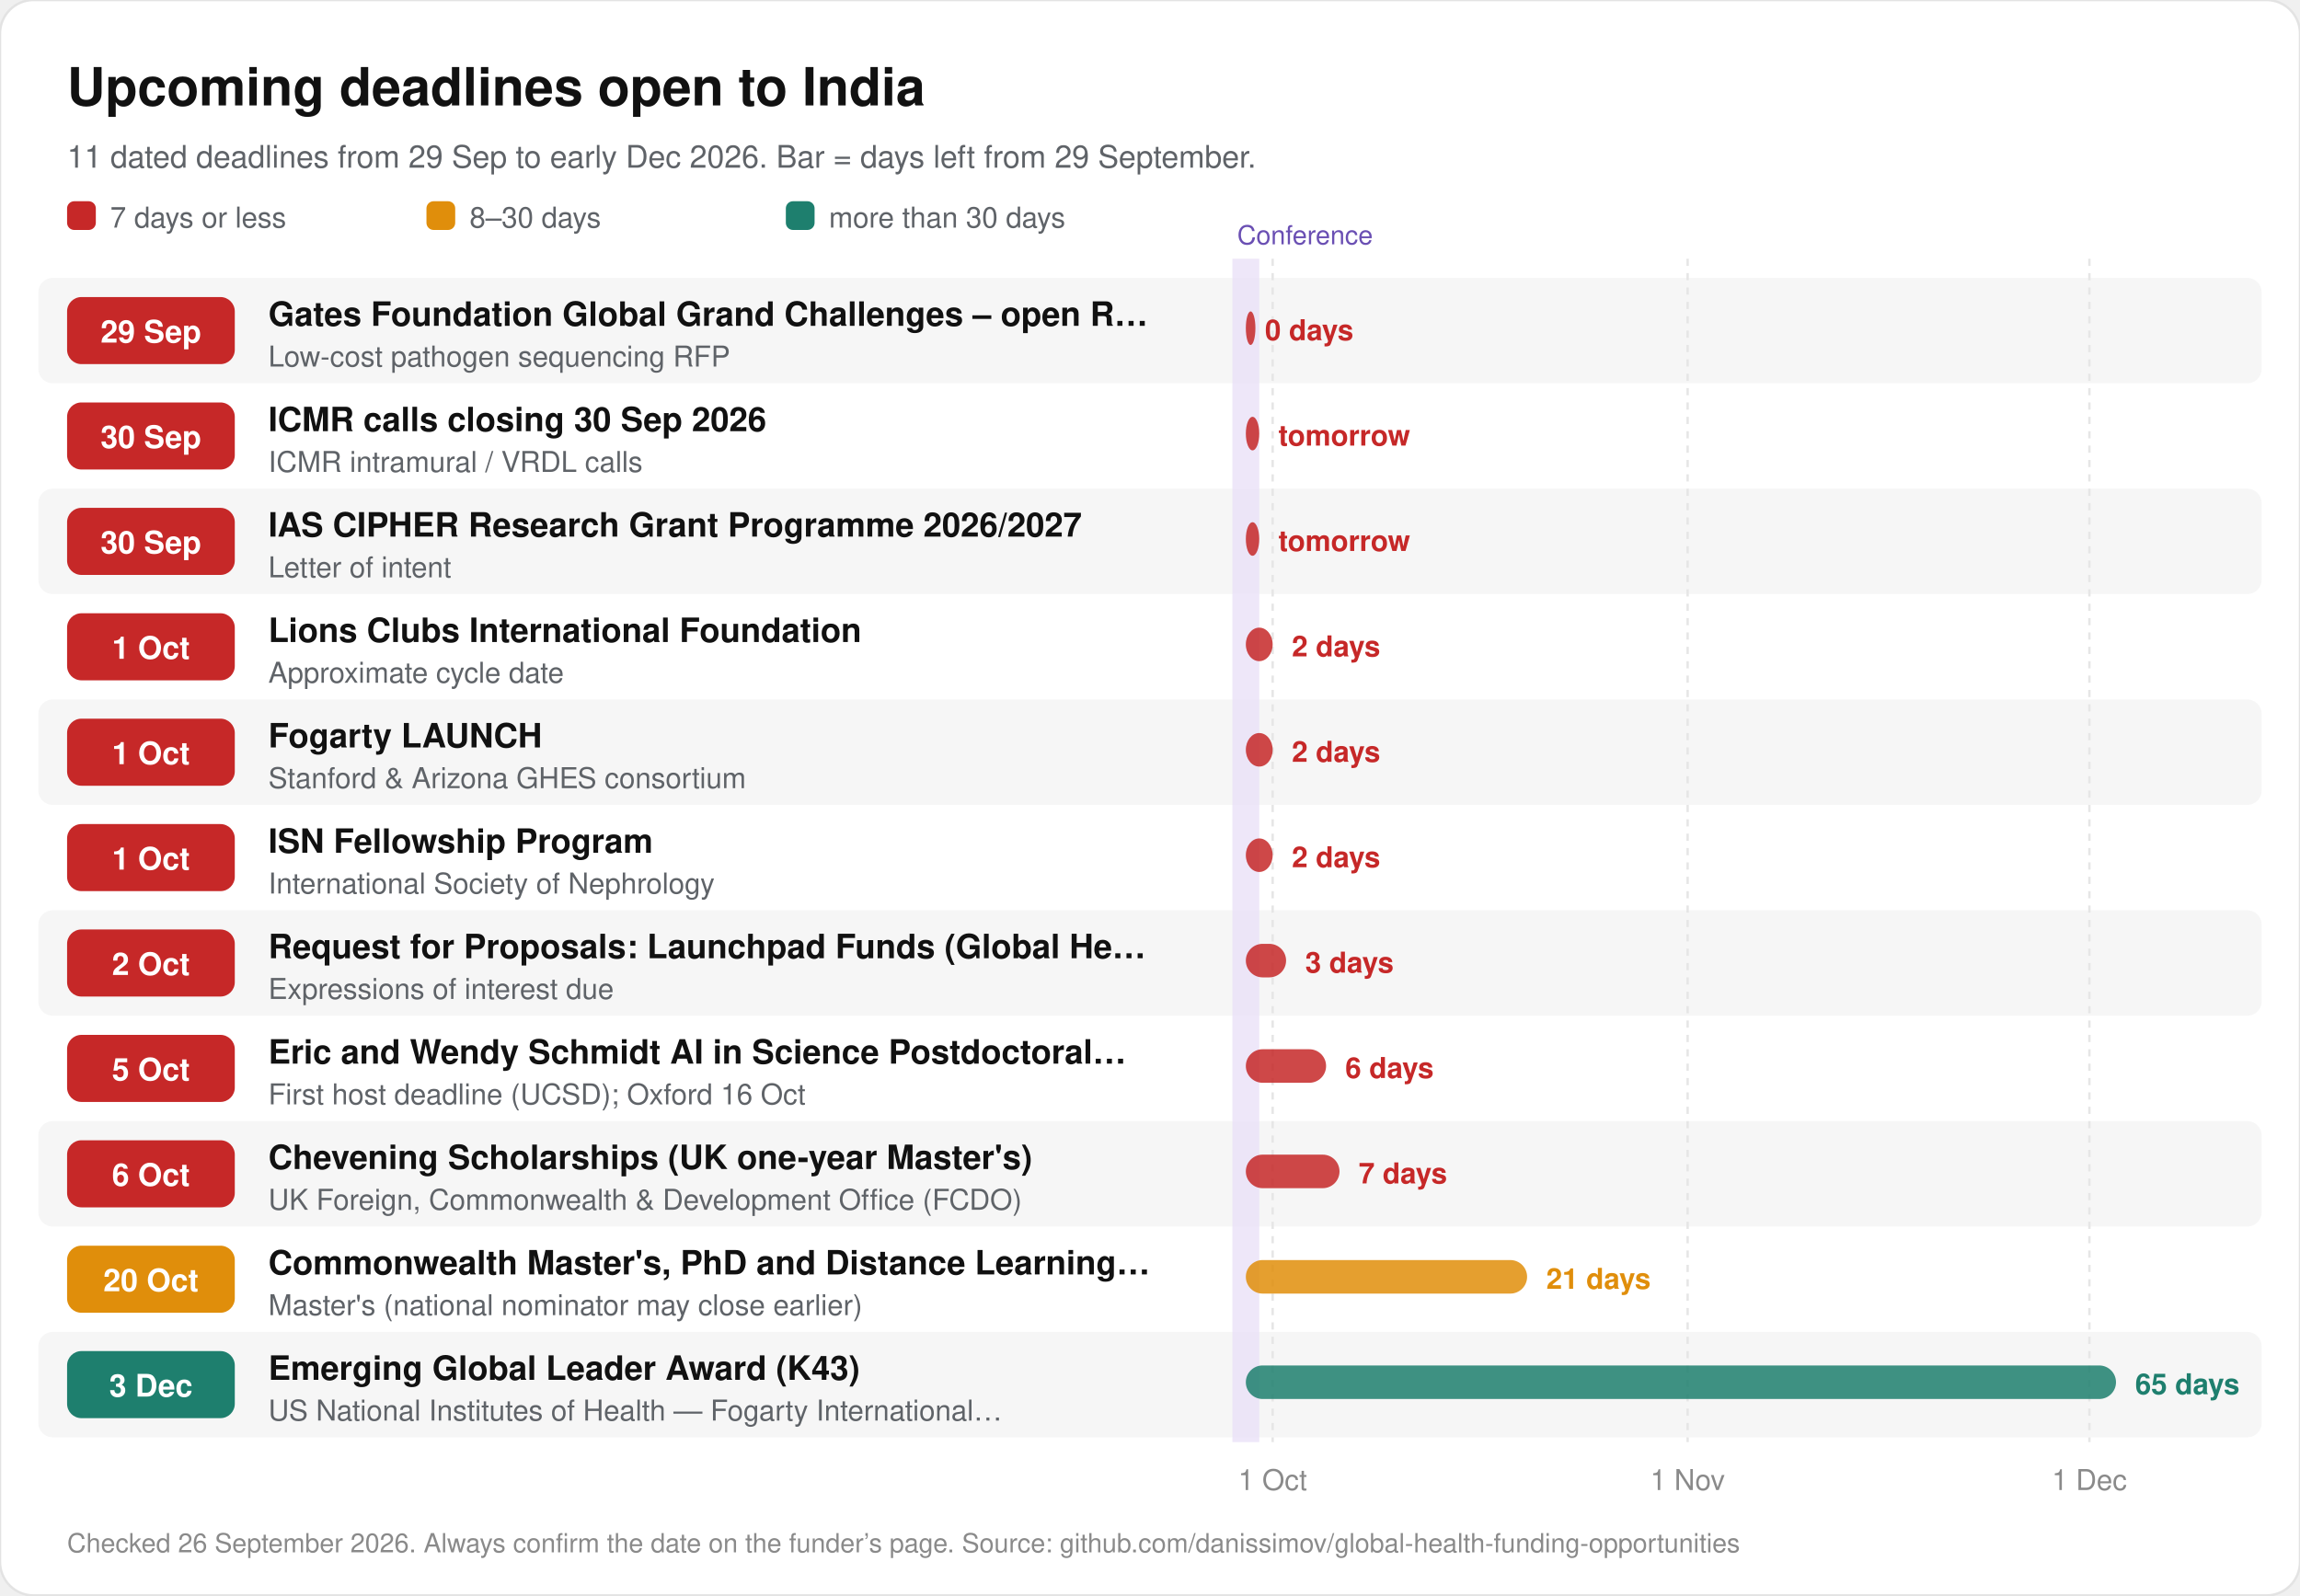
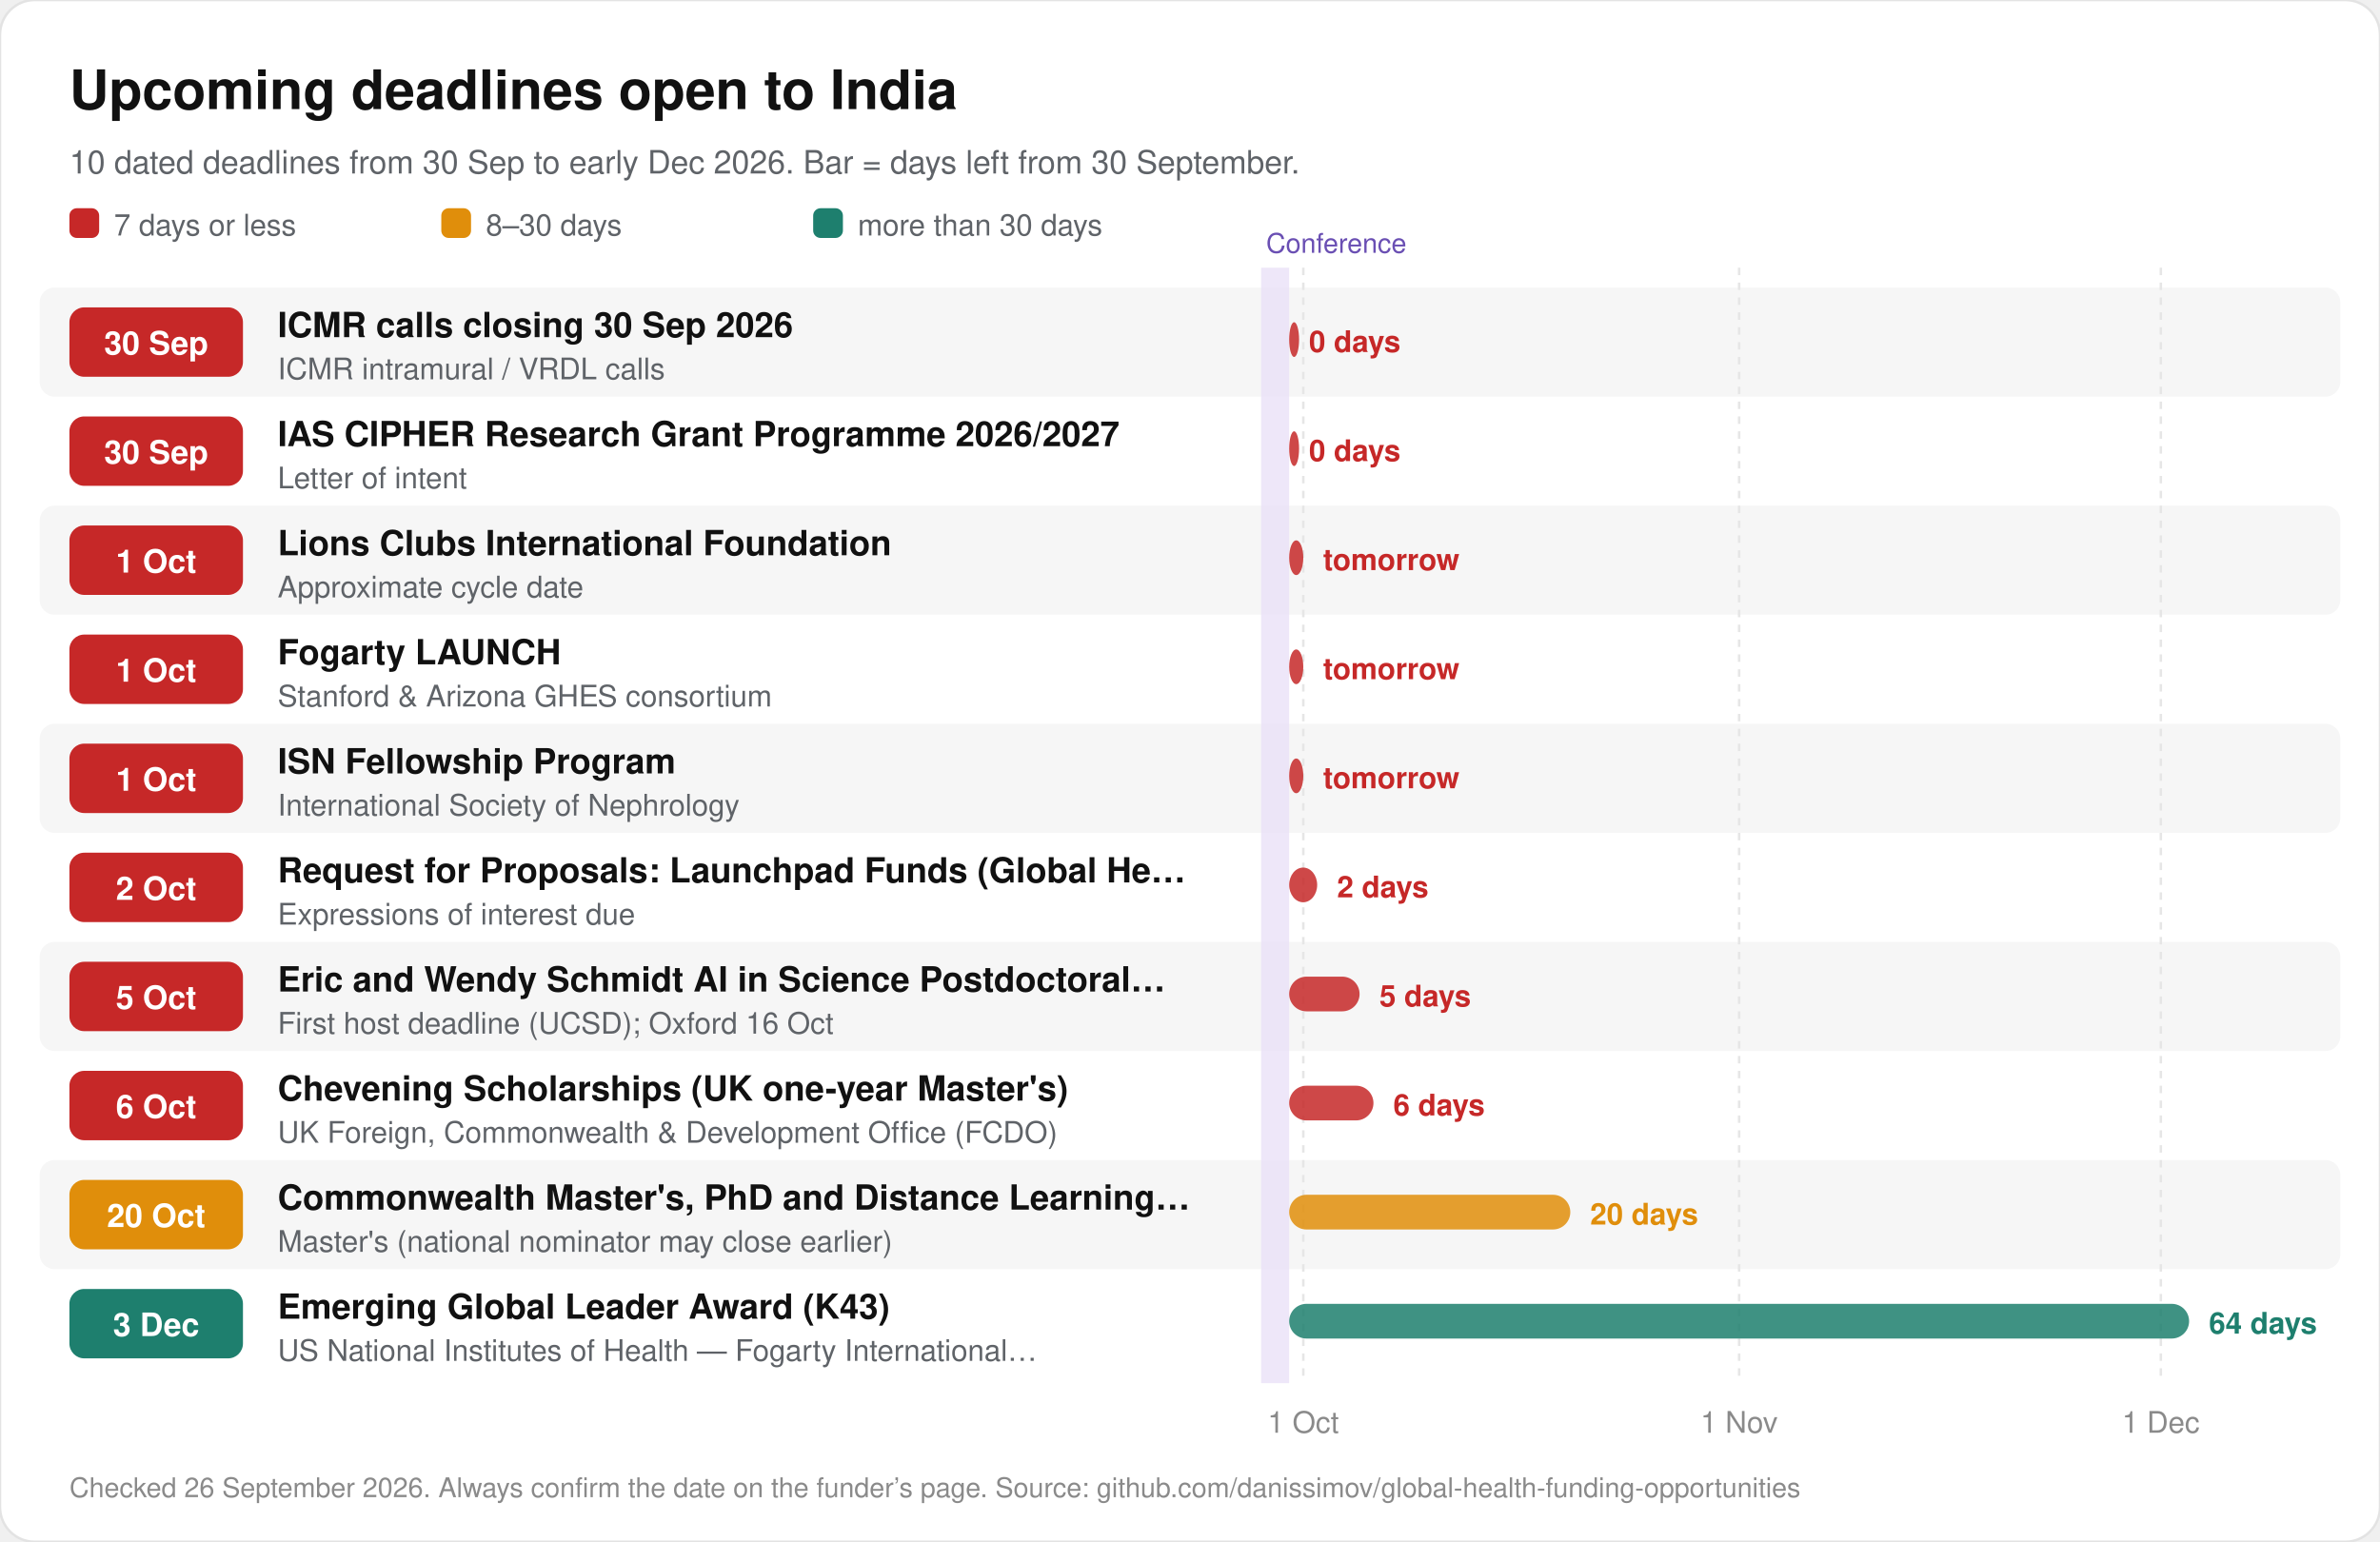
- <svg xmlns="http://www.w3.org/2000/svg" width="960" height="666" viewBox="0 0 960 666" font-family="Helvetica, Arial, sans-serif">
-   <rect x="0" y="0" width="960" height="666" rx="14" fill="#FFFFFF" stroke="#E3E3E3" />
+ <svg xmlns="http://www.w3.org/2000/svg" width="960" height="622" viewBox="0 0 960 622" font-family="Helvetica, Arial, sans-serif">
+   <rect x="0" y="0" width="960" height="622" rx="14" fill="#FFFFFF" stroke="#E3E3E3" />
  <text x="28" y="44" font-size="22" font-weight="700" fill="#111111">Upcoming deadlines open to India</text>
-   <text x="28" y="70" font-size="13" fill="#5F6368">11 dated deadlines from 29 Sep to early Dec 2026. Bar = days left from 29 September.</text>
+   <text x="28" y="70" font-size="13" fill="#5F6368">10 dated deadlines from 30 Sep to early Dec 2026. Bar = days left from 30 September.</text>
  <rect x="28" y="84" width="12" height="12" rx="3" fill="#C62828" />
  <text x="46" y="95" font-size="12" fill="#5F6368">7 days or less</text>
  <rect x="178" y="84" width="12" height="12" rx="3" fill="#E08E0B" />
  <text x="196" y="95" font-size="12" fill="#5F6368">8–30 days</text>
  <rect x="328" y="84" width="12" height="12" rx="3" fill="#1E7F6E" />
  <text x="346" y="95" font-size="12" fill="#5F6368">more than 30 days</text>
  <rect x="16" y="116" width="928" height="44" rx="6" fill="#F6F6F6" />
  <rect x="16" y="204" width="928" height="44" rx="6" fill="#F6F6F6" />
  <rect x="16" y="292" width="928" height="44" rx="6" fill="#F6F6F6" />
  <rect x="16" y="380" width="928" height="44" rx="6" fill="#F6F6F6" />
  <rect x="16" y="468" width="928" height="44" rx="6" fill="#F6F6F6" />
-   <rect x="16" y="556" width="928" height="44" rx="6" fill="#F6F6F6" />
-   <rect x="514.4" y="108" width="11.2" height="494" fill="#E9E1F7" fill-opacity="0.8" />
-   <text x="516.4" y="102" font-size="11" fill="#6A4FB3">Conference</text>
-   <line x1="531.2" y1="108" x2="531.2" y2="602" stroke="#E6E6E6" stroke-dasharray="3 3" />
-   <text x="531.2" y="622" font-size="12" fill="#8A8A8A" text-anchor="middle">1 Oct</text>
-   <line x1="704.4" y1="108" x2="704.4" y2="602" stroke="#E6E6E6" stroke-dasharray="3 3" />
-   <text x="704.4" y="622" font-size="12" fill="#8A8A8A" text-anchor="middle">1 Nov</text>
-   <line x1="872.1" y1="108" x2="872.1" y2="602" stroke="#E6E6E6" stroke-dasharray="3 3" />
-   <text x="872.1" y="622" font-size="12" fill="#8A8A8A" text-anchor="middle">1 Dec</text>
+   <rect x="508.7" y="108" width="11.3" height="450" fill="#E9E1F7" fill-opacity="0.8" />
+   <text x="510.7" y="102" font-size="11" fill="#6A4FB3">Conference</text>
+   <line x1="525.7" y1="108" x2="525.7" y2="558" stroke="#E6E6E6" stroke-dasharray="3 3" />
+   <text x="525.7" y="578" font-size="12" fill="#8A8A8A" text-anchor="middle">1 Oct</text>
+   <line x1="701.5" y1="108" x2="701.5" y2="558" stroke="#E6E6E6" stroke-dasharray="3 3" />
+   <text x="701.5" y="578" font-size="12" fill="#8A8A8A" text-anchor="middle">1 Nov</text>
+   <line x1="871.6" y1="108" x2="871.6" y2="558" stroke="#E6E6E6" stroke-dasharray="3 3" />
+   <text x="871.6" y="578" font-size="12" fill="#8A8A8A" text-anchor="middle">1 Dec</text>
  <rect x="28" y="124" width="70" height="28" rx="6" fill="#C62828" />
-   <text x="63" y="143" font-size="13" font-weight="700" fill="#FFFFFF" text-anchor="middle">29 Sep</text>
-   <a href="https://gcgh.grandchallenges.org/grant-opportunities" target="_blank">
-     <text x="112" y="136" font-size="14" font-weight="700" fill="#111111">Gates Foundation Global Grand Challenges – open R…</text>
+   <text x="63" y="143" font-size="13" font-weight="700" fill="#FFFFFF" text-anchor="middle">30 Sep</text>
+   <a href="https://www.icmr.gov.in/post/call-for-proposals-under-icmr-intramural-research-program-2026-last-date-of-submission-september-30-2026-till-17-00-hrs" target="_blank">
+     <text x="112" y="136" font-size="14" font-weight="700" fill="#111111">ICMR calls closing 30 Sep 2026</text>
  </a>
-   <text x="112" y="153" font-size="12" fill="#5F6368">Low-cost pathogen sequencing RFP</text>
+   <text x="112" y="153" font-size="12" fill="#5F6368">ICMR intramural / VRDL calls</text>
  <rect x="520" y="130" width="4.0" height="14" rx="7" fill="#C62828" fill-opacity="0.85" />
  <text x="528.0" y="142" font-size="12" font-weight="700" fill="#C62828">0 days</text>
  <rect x="28" y="168" width="70" height="28" rx="6" fill="#C62828" />
  <text x="63" y="187" font-size="13" font-weight="700" fill="#FFFFFF" text-anchor="middle">30 Sep</text>
-   <a href="https://www.icmr.gov.in/post/call-for-proposals-under-icmr-intramural-research-program-2026-last-date-of-submission-september-30-2026-till-17-00-hrs" target="_blank">
-     <text x="112" y="180" font-size="14" font-weight="700" fill="#111111">ICMR calls closing 30 Sep 2026</text>
+   <a href="https://www.iasociety.org/grants/cipher-grant-programme-2026-2027" target="_blank">
+     <text x="112" y="180" font-size="14" font-weight="700" fill="#111111">IAS CIPHER Research Grant Programme 2026/2027</text>
  </a>
-   <text x="112" y="197" font-size="12" fill="#5F6368">ICMR intramural / VRDL calls</text>
-   <rect x="520" y="174" width="5.6" height="14" rx="7" fill="#C62828" fill-opacity="0.85" />
-   <text x="533.6" y="186" font-size="12" font-weight="700" fill="#C62828">tomorrow</text>
+   <text x="112" y="197" font-size="12" fill="#5F6368">Letter of intent</text>
+   <rect x="520" y="174" width="4.0" height="14" rx="7" fill="#C62828" fill-opacity="0.85" />
+   <text x="528.0" y="186" font-size="12" font-weight="700" fill="#C62828">0 days</text>
  <rect x="28" y="212" width="70" height="28" rx="6" fill="#C62828" />
-   <text x="63" y="231" font-size="13" font-weight="700" fill="#FFFFFF" text-anchor="middle">30 Sep</text>
-   <a href="https://www.iasociety.org/grants/cipher-grant-programme-2026-2027" target="_blank">
-     <text x="112" y="224" font-size="14" font-weight="700" fill="#111111">IAS CIPHER Research Grant Programme 2026/2027</text>
+   <text x="63" y="231" font-size="13" font-weight="700" fill="#FFFFFF" text-anchor="middle">1 Oct</text>
+   <a href="https://www.lionsclubs.org/en/lcif-grants-toolkit" target="_blank">
+     <text x="112" y="224" font-size="14" font-weight="700" fill="#111111">Lions Clubs International Foundation</text>
  </a>
-   <text x="112" y="241" font-size="12" fill="#5F6368">Letter of intent</text>
-   <rect x="520" y="218" width="5.6" height="14" rx="7" fill="#C62828" fill-opacity="0.85" />
-   <text x="533.6" y="230" font-size="12" font-weight="700" fill="#C62828">tomorrow</text>
+   <text x="112" y="241" font-size="12" fill="#5F6368">Approximate cycle date</text>
+   <rect x="520" y="218" width="5.7" height="14" rx="7" fill="#C62828" fill-opacity="0.85" />
+   <text x="533.7" y="230" font-size="12" font-weight="700" fill="#C62828">tomorrow</text>
  <rect x="28" y="256" width="70" height="28" rx="6" fill="#C62828" />
  <text x="63" y="275" font-size="13" font-weight="700" fill="#FFFFFF" text-anchor="middle">1 Oct</text>
-   <a href="https://www.lionsclubs.org/en/lcif-grants-toolkit" target="_blank">
-     <text x="112" y="268" font-size="14" font-weight="700" fill="#111111">Lions Clubs International Foundation</text>
+   <a href="https://www.fic.nih.gov/Programs/Pages/scholars-fellows-global-health.aspx" target="_blank">
+     <text x="112" y="268" font-size="14" font-weight="700" fill="#111111">Fogarty LAUNCH</text>
  </a>
-   <text x="112" y="285" font-size="12" fill="#5F6368">Approximate cycle date</text>
-   <rect x="520" y="262" width="11.2" height="14" rx="7" fill="#C62828" fill-opacity="0.85" />
-   <text x="539.2" y="274" font-size="12" font-weight="700" fill="#C62828">2 days</text>
+   <text x="112" y="285" font-size="12" fill="#5F6368">Stanford &amp; Arizona GHES consortium</text>
+   <rect x="520" y="262" width="5.7" height="14" rx="7" fill="#C62828" fill-opacity="0.85" />
+   <text x="533.7" y="274" font-size="12" font-weight="700" fill="#C62828">tomorrow</text>
  <rect x="28" y="300" width="70" height="28" rx="6" fill="#C62828" />
  <text x="63" y="319" font-size="13" font-weight="700" fill="#FFFFFF" text-anchor="middle">1 Oct</text>
-   <a href="https://www.fic.nih.gov/Programs/Pages/scholars-fellows-global-health.aspx" target="_blank">
-     <text x="112" y="312" font-size="14" font-weight="700" fill="#111111">Fogarty LAUNCH</text>
+   <a href="https://fellowship.theisn.org/" target="_blank">
+     <text x="112" y="312" font-size="14" font-weight="700" fill="#111111">ISN Fellowship Program</text>
  </a>
-   <text x="112" y="329" font-size="12" fill="#5F6368">Stanford &amp; Arizona GHES consortium</text>
-   <rect x="520" y="306" width="11.2" height="14" rx="7" fill="#C62828" fill-opacity="0.85" />
-   <text x="539.2" y="318" font-size="12" font-weight="700" fill="#C62828">2 days</text>
+   <text x="112" y="329" font-size="12" fill="#5F6368">International Society of Nephrology</text>
+   <rect x="520" y="306" width="5.7" height="14" rx="7" fill="#C62828" fill-opacity="0.85" />
+   <text x="533.7" y="318" font-size="12" font-weight="700" fill="#C62828">tomorrow</text>
  <rect x="28" y="344" width="70" height="28" rx="6" fill="#C62828" />
-   <text x="63" y="363" font-size="13" font-weight="700" fill="#FFFFFF" text-anchor="middle">1 Oct</text>
-   <a href="https://fellowship.theisn.org/" target="_blank">
-     <text x="112" y="356" font-size="14" font-weight="700" fill="#111111">ISN Fellowship Program</text>
+   <text x="63" y="363" font-size="13" font-weight="700" fill="#FFFFFF" text-anchor="middle">2 Oct</text>
+   <a href="https://coefficientgiving.org/funds/global-health-wellbeing-opportunities/request-for-proposals-launchpad-funds/" target="_blank">
+     <text x="112" y="356" font-size="14" font-weight="700" fill="#111111">Request for Proposals: Launchpad Funds (Global He…</text>
  </a>
-   <text x="112" y="373" font-size="12" fill="#5F6368">International Society of Nephrology</text>
-   <rect x="520" y="350" width="11.2" height="14" rx="7" fill="#C62828" fill-opacity="0.85" />
-   <text x="539.2" y="362" font-size="12" font-weight="700" fill="#C62828">2 days</text>
+   <text x="112" y="373" font-size="12" fill="#5F6368">Expressions of interest due</text>
+   <rect x="520" y="350" width="11.3" height="14" rx="7" fill="#C62828" fill-opacity="0.85" />
+   <text x="539.3" y="362" font-size="12" font-weight="700" fill="#C62828">2 days</text>
  <rect x="28" y="388" width="70" height="28" rx="6" fill="#C62828" />
-   <text x="63" y="407" font-size="13" font-weight="700" fill="#FFFFFF" text-anchor="middle">2 Oct</text>
-   <a href="https://coefficientgiving.org/funds/global-health-wellbeing-opportunities/request-for-proposals-launchpad-funds/" target="_blank">
-     <text x="112" y="400" font-size="14" font-weight="700" fill="#111111">Request for Proposals: Launchpad Funds (Global He…</text>
+   <text x="63" y="407" font-size="13" font-weight="700" fill="#FFFFFF" text-anchor="middle">5 Oct</text>
+   <a href="https://schmidtaiinsciencepostdocs.ucsd.edu/" target="_blank">
+     <text x="112" y="400" font-size="14" font-weight="700" fill="#111111">Eric and Wendy Schmidt AI in Science Postdoctoral…</text>
  </a>
-   <text x="112" y="417" font-size="12" fill="#5F6368">Expressions of interest due</text>
-   <rect x="520" y="394" width="16.8" height="14" rx="7" fill="#C62828" fill-opacity="0.85" />
-   <text x="544.8" y="406" font-size="12" font-weight="700" fill="#C62828">3 days</text>
+   <text x="112" y="417" font-size="12" fill="#5F6368">First host deadline (UCSD); Oxford 16 Oct</text>
+   <rect x="520" y="394" width="28.4" height="14" rx="7" fill="#C62828" fill-opacity="0.85" />
+   <text x="556.4" y="406" font-size="12" font-weight="700" fill="#C62828">5 days</text>
  <rect x="28" y="432" width="70" height="28" rx="6" fill="#C62828" />
-   <text x="63" y="451" font-size="13" font-weight="700" fill="#FFFFFF" text-anchor="middle">5 Oct</text>
-   <a href="https://schmidtaiinsciencepostdocs.ucsd.edu/" target="_blank">
-     <text x="112" y="444" font-size="14" font-weight="700" fill="#111111">Eric and Wendy Schmidt AI in Science Postdoctoral…</text>
+   <text x="63" y="451" font-size="13" font-weight="700" fill="#FFFFFF" text-anchor="middle">6 Oct</text>
+   <a href="https://www.chevening.org/scholarships/application-timeline/" target="_blank">
+     <text x="112" y="444" font-size="14" font-weight="700" fill="#111111">Chevening Scholarships (UK one-year Master's)</text>
  </a>
-   <text x="112" y="461" font-size="12" fill="#5F6368">First host deadline (UCSD); Oxford 16 Oct</text>
-   <rect x="520" y="438" width="33.5" height="14" rx="7" fill="#C62828" fill-opacity="0.85" />
-   <text x="561.5" y="450" font-size="12" font-weight="700" fill="#C62828">6 days</text>
-   <rect x="28" y="476" width="70" height="28" rx="6" fill="#C62828" />
-   <text x="63" y="495" font-size="13" font-weight="700" fill="#FFFFFF" text-anchor="middle">6 Oct</text>
-   <a href="https://www.chevening.org/scholarships/application-timeline/" target="_blank">
-     <text x="112" y="488" font-size="14" font-weight="700" fill="#111111">Chevening Scholarships (UK one-year Master's)</text>
+   <text x="112" y="461" font-size="12" fill="#5F6368">UK Foreign, Commonwealth &amp; Development Office (FCDO)</text>
+   <rect x="520" y="438" width="34.0" height="14" rx="7" fill="#C62828" fill-opacity="0.85" />
+   <text x="562.0" y="450" font-size="12" font-weight="700" fill="#C62828">6 days</text>
+   <rect x="28" y="476" width="70" height="28" rx="6" fill="#E08E0B" />
+   <text x="63" y="495" font-size="13" font-weight="700" fill="#FFFFFF" text-anchor="middle">20 Oct</text>
+   <a href="https://cscuk.fcdo.gov.uk/about-us/scholarships-and-fellowships" target="_blank">
+     <text x="112" y="488" font-size="14" font-weight="700" fill="#111111">Commonwealth Master's, PhD and Distance Learning…</text>
  </a>
-   <text x="112" y="505" font-size="12" fill="#5F6368">UK Foreign, Commonwealth &amp; Development Office (FCDO)</text>
-   <rect x="520" y="482" width="39.1" height="14" rx="7" fill="#C62828" fill-opacity="0.85" />
-   <text x="567.1" y="494" font-size="12" font-weight="700" fill="#C62828">7 days</text>
-   <rect x="28" y="520" width="70" height="28" rx="6" fill="#E08E0B" />
-   <text x="63" y="539" font-size="13" font-weight="700" fill="#FFFFFF" text-anchor="middle">20 Oct</text>
-   <a href="https://cscuk.fcdo.gov.uk/about-us/scholarships-and-fellowships" target="_blank">
-     <text x="112" y="532" font-size="14" font-weight="700" fill="#111111">Commonwealth Master's, PhD and Distance Learning…</text>
+   <text x="112" y="505" font-size="12" fill="#5F6368">Master's (national nominator may close earlier)</text>
+   <rect x="520" y="482" width="113.4" height="14" rx="7" fill="#E08E0B" fill-opacity="0.85" />
+   <text x="641.4" y="494" font-size="12" font-weight="700" fill="#E08E0B">20 days</text>
+   <rect x="28" y="520" width="70" height="28" rx="6" fill="#1E7F6E" />
+   <text x="63" y="539" font-size="13" font-weight="700" fill="#FFFFFF" text-anchor="middle">3 Dec</text>
+   <a href="https://www.fic.nih.gov/Programs/Pages/emerging-global-leader.aspx" target="_blank">
+     <text x="112" y="532" font-size="14" font-weight="700" fill="#111111">Emerging Global Leader Award (K43)</text>
  </a>
-   <text x="112" y="549" font-size="12" fill="#5F6368">Master's (national nominator may close earlier)</text>
-   <rect x="520" y="526" width="117.4" height="14" rx="7" fill="#E08E0B" fill-opacity="0.85" />
-   <text x="645.4" y="538" font-size="12" font-weight="700" fill="#E08E0B">21 days</text>
-   <rect x="28" y="564" width="70" height="28" rx="6" fill="#1E7F6E" />
-   <text x="63" y="583" font-size="13" font-weight="700" fill="#FFFFFF" text-anchor="middle">3 Dec</text>
-   <a href="https://www.fic.nih.gov/Programs/Pages/emerging-global-leader.aspx" target="_blank">
-     <text x="112" y="576" font-size="14" font-weight="700" fill="#111111">Emerging Global Leader Award (K43)</text>
-   </a>
-   <text x="112" y="593" font-size="12" fill="#5F6368">US National Institutes of Health — Fogarty International…</text>
-   <rect x="520" y="570" width="363.2" height="14" rx="7" fill="#1E7F6E" fill-opacity="0.85" />
-   <text x="891.2" y="582" font-size="12" font-weight="700" fill="#1E7F6E">65 days</text>
-   <text x="28" y="648" font-size="11" fill="#8A8A8A">Checked 26 September 2026. Always confirm the date on the funder’s page. Source: github.com/danissimov/global-health-funding-opportunities</text>
+   <text x="112" y="549" font-size="12" fill="#5F6368">US National Institutes of Health — Fogarty International…</text>
+   <rect x="520" y="526" width="363.0" height="14" rx="7" fill="#1E7F6E" fill-opacity="0.85" />
+   <text x="891.0" y="538" font-size="12" font-weight="700" fill="#1E7F6E">64 days</text>
+   <text x="28" y="604" font-size="11" fill="#8A8A8A">Checked 26 September 2026. Always confirm the date on the funder’s page. Source: github.com/danissimov/global-health-funding-opportunities</text>
</svg>
